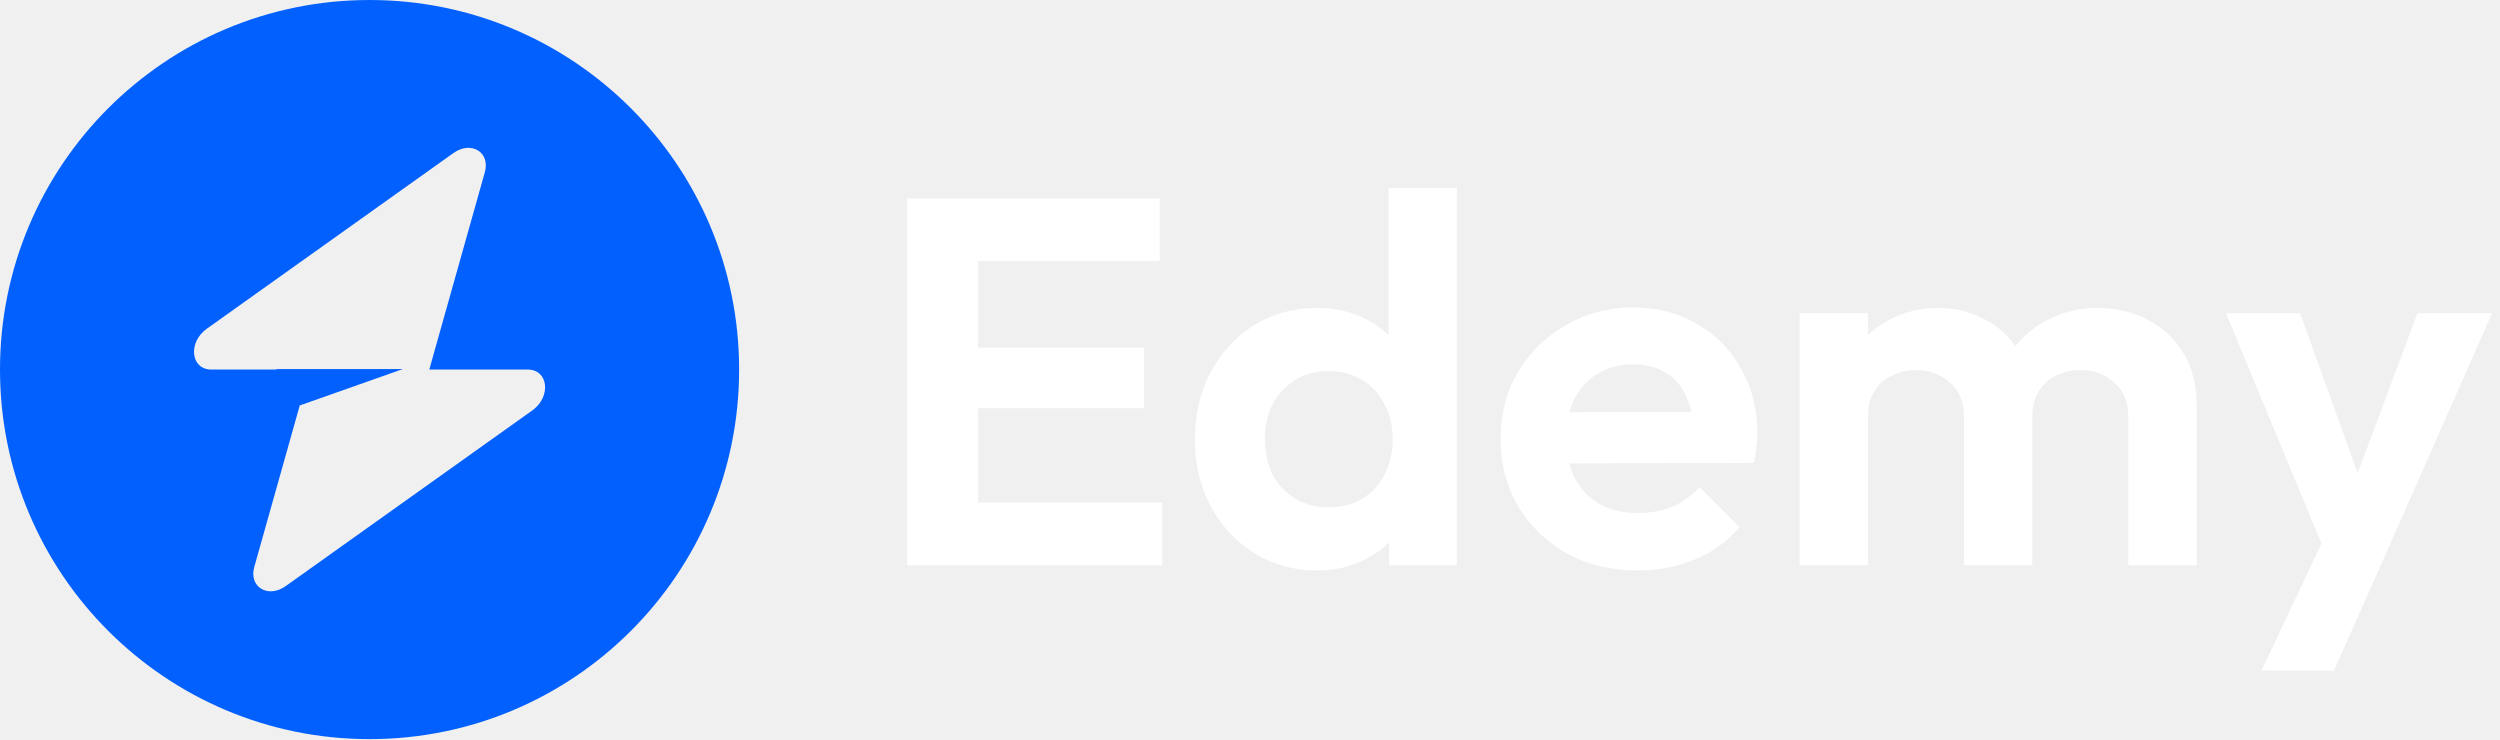
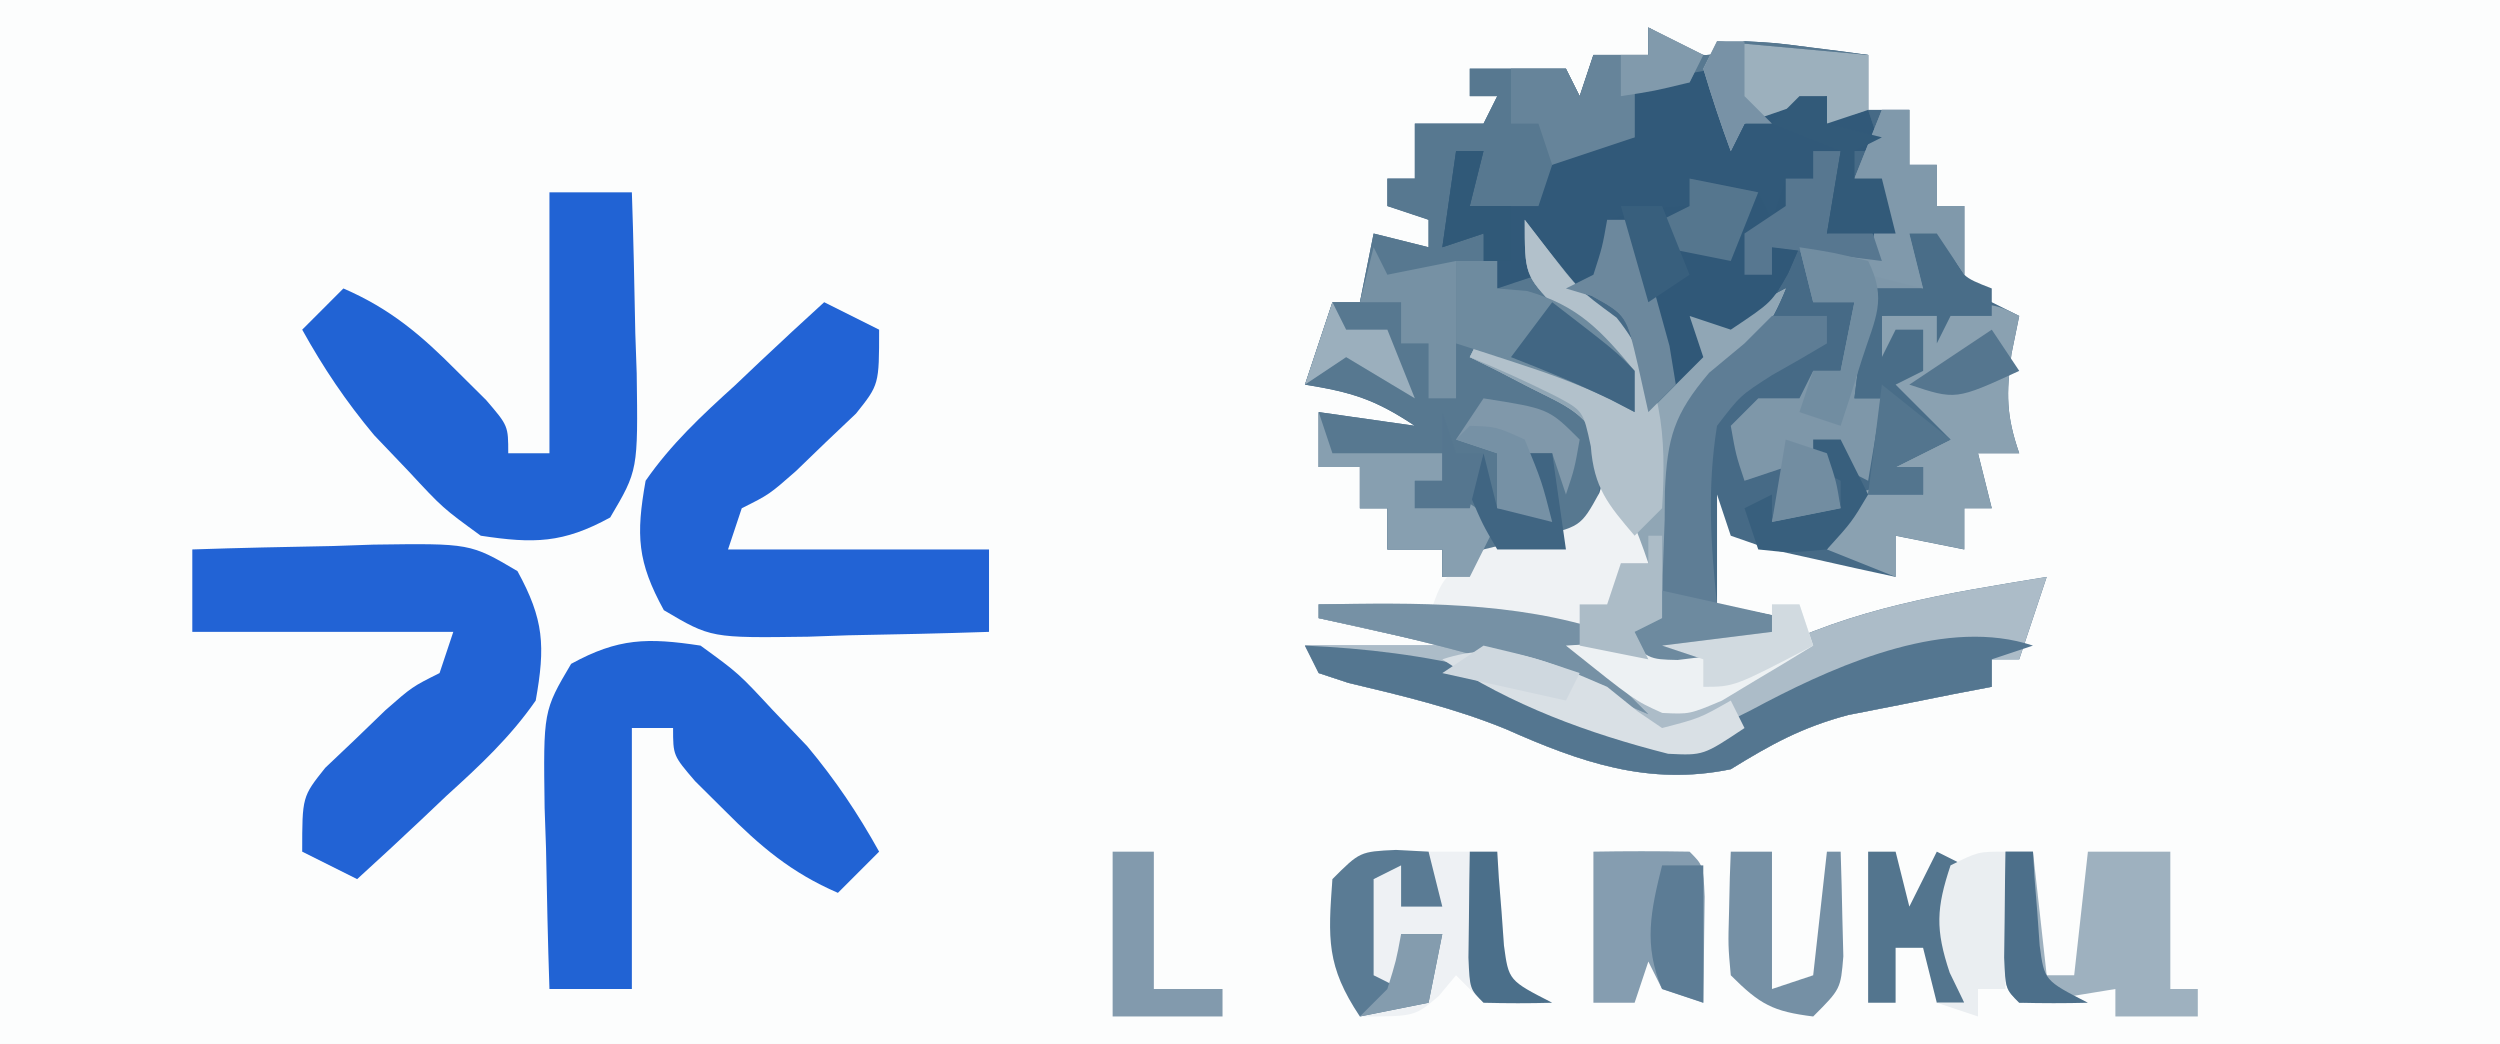
- <svg xmlns="http://www.w3.org/2000/svg" width="115" height="34" viewBox="0 0 115 34" fill="none">
-   <path fill-rule="evenodd" clip-rule="evenodd" d="M17 34C26.389 34 34 26.389 34 17C34 7.611 26.389 0 17 0C7.611 0 0 7.611 0 17C0 26.389 7.611 34 17 34ZM22.303 7.919C22.562 7.002 21.672 6.46 20.859 7.039L9.514 15.121C8.633 15.749 8.771 17 9.722 17H12.71V16.977H18.532L13.788 18.651L11.697 26.081C11.438 26.998 12.328 27.54 13.141 26.961L24.486 18.879C25.367 18.251 25.229 17 24.278 17H19.747L22.303 7.919Z" fill="#0260FF" />
-   <path d="M41.728 26V9.128H44.992V26H41.728ZM44.128 26V23.12H53.464V26H44.128ZM44.128 18.776V15.992H52.624V18.776H44.128ZM44.128 12.008V9.128H53.344V12.008H44.128ZM60.585 26.24C59.513 26.24 58.553 25.976 57.705 25.448C56.857 24.92 56.185 24.2 55.689 23.288C55.209 22.376 54.969 21.352 54.969 20.216C54.969 19.064 55.209 18.032 55.689 17.12C56.185 16.208 56.849 15.488 57.681 14.96C58.529 14.432 59.497 14.168 60.585 14.168C61.417 14.168 62.161 14.336 62.817 14.672C63.489 15.008 64.025 15.48 64.425 16.088C64.841 16.68 65.065 17.352 65.097 18.104V22.232C65.065 22.984 64.849 23.664 64.449 24.272C64.049 24.88 63.513 25.36 62.841 25.712C62.169 26.064 61.417 26.24 60.585 26.24ZM61.113 23.336C61.705 23.336 62.217 23.208 62.649 22.952C63.097 22.68 63.441 22.312 63.681 21.848C63.937 21.368 64.065 20.816 64.065 20.192C64.065 19.584 63.937 19.048 63.681 18.584C63.441 18.104 63.097 17.736 62.649 17.48C62.217 17.208 61.713 17.072 61.137 17.072C60.545 17.072 60.025 17.208 59.577 17.48C59.145 17.752 58.801 18.12 58.545 18.584C58.305 19.048 58.185 19.584 58.185 20.192C58.185 20.816 58.305 21.368 58.545 21.848C58.801 22.312 59.153 22.68 59.601 22.952C60.049 23.208 60.553 23.336 61.113 23.336ZM67.017 26H63.897V22.88L64.401 20.048L63.873 17.264V8.648H67.017V26ZM75.342 26.24C74.126 26.24 73.046 25.984 72.102 25.472C71.158 24.944 70.406 24.224 69.846 23.312C69.302 22.4 69.03 21.36 69.03 20.192C69.03 19.04 69.294 18.016 69.822 17.12C70.366 16.208 71.102 15.488 72.03 14.96C72.958 14.416 73.99 14.144 75.126 14.144C76.246 14.144 77.23 14.4 78.078 14.912C78.942 15.408 79.614 16.096 80.094 16.976C80.59 17.84 80.838 18.824 80.838 19.928C80.838 20.136 80.822 20.352 80.79 20.576C80.774 20.784 80.734 21.024 80.67 21.296L70.926 21.32V18.968L79.206 18.944L77.934 19.928C77.902 19.24 77.774 18.664 77.55 18.2C77.342 17.736 77.03 17.384 76.614 17.144C76.214 16.888 75.718 16.76 75.126 16.76C74.502 16.76 73.958 16.904 73.494 17.192C73.03 17.464 72.67 17.856 72.414 18.368C72.174 18.864 72.054 19.456 72.054 20.144C72.054 20.848 72.182 21.464 72.438 21.992C72.71 22.504 73.094 22.904 73.59 23.192C74.086 23.464 74.662 23.6 75.318 23.6C75.91 23.6 76.446 23.504 76.926 23.312C77.406 23.104 77.822 22.8 78.174 22.4L80.022 24.248C79.462 24.904 78.774 25.4 77.958 25.736C77.158 26.072 76.286 26.24 75.342 26.24ZM82.783 26V14.408H85.927V26H82.783ZM90.343 26V19.16C90.343 18.488 90.127 17.968 89.695 17.6C89.279 17.216 88.759 17.024 88.135 17.024C87.719 17.024 87.343 17.112 87.007 17.288C86.671 17.448 86.407 17.688 86.215 18.008C86.023 18.328 85.927 18.712 85.927 19.16L84.703 18.56C84.703 17.664 84.895 16.888 85.279 16.232C85.679 15.576 86.215 15.072 86.887 14.72C87.559 14.352 88.319 14.168 89.167 14.168C89.967 14.168 90.695 14.352 91.351 14.72C92.007 15.072 92.527 15.576 92.911 16.232C93.295 16.872 93.487 17.648 93.487 18.56V26H90.343ZM97.903 26V19.16C97.903 18.488 97.687 17.968 97.255 17.6C96.839 17.216 96.319 17.024 95.695 17.024C95.295 17.024 94.919 17.112 94.567 17.288C94.231 17.448 93.967 17.688 93.775 18.008C93.583 18.328 93.487 18.712 93.487 19.16L91.687 18.728C91.751 17.8 91.999 17 92.431 16.328C92.863 15.64 93.431 15.112 94.135 14.744C94.839 14.36 95.623 14.168 96.487 14.168C97.351 14.168 98.127 14.352 98.815 14.72C99.503 15.072 100.047 15.584 100.447 16.256C100.847 16.928 101.047 17.728 101.047 18.656V26H97.903ZM107.243 26.096L102.395 14.408H105.803L109.019 23.336H107.867L111.203 14.408H114.635L109.475 26.096H107.243ZM104.027 30.848L107.555 23.384L109.475 26.096L107.363 30.848H104.027Z" fill="white" />
+ <svg xmlns="http://www.w3.org/2000/svg" version="1.1" width="182" height="76">
+   <path d="M0 0 C60.06 0 120.12 0 182 0 C182 25.08 182 50.16 182 76 C121.94 76 61.88 76 0 76 C0 50.92 0 25.84 0 0 Z " fill="#FCFDFD" transform="translate(0,0)" />
+   <path d="M0 0 C0.897 0.526 0.897 0.526 1.812 1.062 C4.108 2.333 4.108 2.333 7 1 C9.262 1.121 9.262 1.121 11.688 1.438 C12.496 1.539 13.304 1.641 14.137 1.746 C14.752 1.83 15.366 1.914 16 2 C16 3.32 16 4.64 16 6 C16.99 6 17.98 6 19 6 C19 7.32 19 8.64 19 10 C19.66 10 20.32 10 21 10 C21 10.99 21 11.98 21 13 C21.66 13 22.32 13 23 13 C23 14.98 23 16.96 23 19 C24.32 19.66 25.64 20.32 27 21 C26.814 21.907 26.629 22.815 26.438 23.75 C26.043 26.683 26.053 28.264 27 31 C26.01 31 25.02 31 24 31 C24.495 32.98 24.495 32.98 25 35 C24.34 35 23.68 35 23 35 C23 35.99 23 36.98 23 38 C21.35 37.67 19.7 37.34 18 37 C18 37.99 18 38.98 18 40 C16.017 39.578 14.039 39.137 12.062 38.688 C10.96 38.444 9.858 38.2 8.723 37.949 C7.824 37.636 6.926 37.323 6 37 C5.67 36.01 5.34 35.02 5 34 C5 36.64 5 39.28 5 42 C6.65 42.33 8.3 42.66 10 43 C9.505 43.99 9.505 43.99 9 45 C6.059 45.414 6.059 45.414 2.438 45.625 C1.24 45.7 0.042 45.775 -1.191 45.852 C-2.118 45.901 -3.045 45.95 -4 46 C-2.248 47.648 -2.248 47.648 0 49 C3.187 48.736 5.57 47.188 8.312 45.625 C14.869 42.234 21.787 41.183 29 40 C28.34 41.98 27.68 43.96 27 46 C26.34 46 25.68 46 25 46 C25 46.66 25 47.32 25 48 C24.047 48.182 23.095 48.364 22.113 48.551 C20.859 48.802 19.605 49.054 18.312 49.312 C17.071 49.556 15.83 49.8 14.551 50.051 C11.164 50.956 8.948 52.181 6 54 C0.019 55.232 -4.935 53.494 -10.363 51.082 C-14.095 49.551 -17.931 48.645 -21.848 47.711 C-22.558 47.476 -23.268 47.242 -24 47 C-24.33 46.34 -24.66 45.68 -25 45 C-21.7 45 -18.4 45 -15 45 C-17.97 44.34 -20.94 43.68 -24 43 C-24 42.67 -24 42.34 -24 42 C-18.642 41.901 -13.516 42.203 -8.199 42.879 C-5.822 43.145 -5.822 43.145 -3 42 C-2.67 41.01 -2.34 40.02 -2 39 C-1.34 39 -0.68 39 0 39 C-0.99 37.02 -1.98 35.04 -3 33 C-3.464 34.176 -3.464 34.176 -3.938 35.375 C-6.937 39.193 -10.354 39.347 -15 40 C-15 39.34 -15 38.68 -15 38 C-16.32 38 -17.64 38 -19 38 C-19 37.01 -19 36.02 -19 35 C-19.66 35 -20.32 35 -21 35 C-21 34.01 -21 33.02 -21 32 C-21.99 32 -22.98 32 -24 32 C-24 30.68 -24 29.36 -24 28 C-21.69 28.33 -19.38 28.66 -17 29 C-19.918 27.055 -21.625 26.547 -25 26 C-24.34 24.02 -23.68 22.04 -23 20 C-22.34 20 -21.68 20 -21 20 C-20.67 18.35 -20.34 16.7 -20 15 C-18.68 15.33 -17.36 15.66 -16 16 C-16 15.34 -16 14.68 -16 14 C-16.99 13.67 -17.98 13.34 -19 13 C-19 12.34 -19 11.68 -19 11 C-18.34 11 -17.68 11 -17 11 C-17 9.68 -17 8.36 -17 7 C-15.35 7 -13.7 7 -12 7 C-11.67 6.34 -11.34 5.68 -11 5 C-11.66 5 -12.32 5 -13 5 C-13 4.34 -13 3.68 -13 3 C-10.69 3 -8.38 3 -6 3 C-5.67 3.66 -5.34 4.32 -5 5 C-4.67 4.01 -4.34 3.02 -4 2 C-2.68 2 -1.36 2 0 2 C0 1.34 0 0.68 0 0 Z " fill="#466A86" transform="translate(120,2)" />
+   <path d="M0 0 C0.897 0.526 0.897 0.526 1.812 1.062 C4.108 2.333 4.108 2.333 7 1 C9.262 1.121 9.262 1.121 11.688 1.438 C12.496 1.539 13.304 1.641 14.137 1.746 C14.752 1.83 15.366 1.914 16 2 C16 3.32 16 4.64 16 6 C16.495 7.485 16.495 7.485 17 9 C16.34 9 15.68 9 15 9 C15 9.66 15 10.32 15 11 C15.66 11 16.32 11 17 11 C18.125 14.75 18.125 14.75 17 17 C15.02 16.67 13.04 16.34 11 16 C10.732 16.619 10.464 17.238 10.188 17.875 C9 20 9 20 6 22 C5.01 21.67 4.02 21.34 3 21 C3.33 21.99 3.66 22.98 4 24 C2.68 25.32 1.36 26.64 0 28 C-0.247 26.886 -0.495 25.773 -0.75 24.625 C-1.612 20.969 -1.612 20.969 -4.062 19.562 C-5.824 18.954 -5.824 18.954 -7 19 C-6.567 19.398 -6.134 19.797 -5.688 20.207 C-5.131 20.737 -4.574 21.267 -4 21.812 C-3.443 22.335 -2.886 22.857 -2.312 23.395 C-1 25 -1 25 -1 28 C-1.516 27.732 -2.031 27.464 -2.562 27.188 C-5.664 25.677 -8.823 24.344 -12 23 C-11.01 23.66 -10.02 24.32 -9 25 C-7 26.333 -5 27.667 -3 29 C-3.75 35.75 -3.75 35.75 -6 38 C-8.164 38.633 -8.164 38.633 -10.625 39.125 C-11.851 39.376 -11.851 39.376 -13.102 39.633 C-13.728 39.754 -14.355 39.875 -15 40 C-15 39.34 -15 38.68 -15 38 C-16.32 38 -17.64 38 -19 38 C-19 37.01 -19 36.02 -19 35 C-19.66 35 -20.32 35 -21 35 C-21 34.01 -21 33.02 -21 32 C-21.99 32 -22.98 32 -24 32 C-24 30.68 -24 29.36 -24 28 C-21.69 28.33 -19.38 28.66 -17 29 C-19.918 27.055 -21.625 26.547 -25 26 C-24.34 24.02 -23.68 22.04 -23 20 C-22.34 20 -21.68 20 -21 20 C-20.67 18.35 -20.34 16.7 -20 15 C-18.68 15.33 -17.36 15.66 -16 16 C-16 15.34 -16 14.68 -16 14 C-16.99 13.67 -17.98 13.34 -19 13 C-19 12.34 -19 11.68 -19 11 C-18.34 11 -17.68 11 -17 11 C-17 9.68 -17 8.36 -17 7 C-15.35 7 -13.7 7 -12 7 C-11.67 6.34 -11.34 5.68 -11 5 C-11.66 5 -12.32 5 -13 5 C-13 4.34 -13 3.68 -13 3 C-10.69 3 -8.38 3 -6 3 C-5.67 3.66 -5.34 4.32 -5 5 C-4.67 4.01 -4.34 3.02 -4 2 C-2.68 2 -1.36 2 0 2 C0 1.34 0 0.68 0 0 Z " fill="#577890" transform="translate(120,2)" />
+   <path d="M0 0 C0.557 0.722 1.114 1.444 1.688 2.188 C3.964 5.06 3.964 5.06 6.688 7.625 C9 10 9 10 10 13 C11.573 10.158 11.573 10.158 12 7 C13.176 6.783 13.176 6.783 14.375 6.562 C16.964 6.122 16.964 6.122 19 5 C17.853 7.815 16.84 9.138 14.492 11.16 C11.478 14.595 11.104 17.365 10.812 21.75 C10.613 24.191 10.346 26.572 10 29 C9.34 29.33 8.68 29.66 8 30 C8.33 30.66 8.66 31.32 9 32 C7.68 32 6.36 32 5 32 C6.752 33.648 6.752 33.648 9 35 C12.179 34.555 14.551 33.199 17.312 31.625 C23.869 28.234 30.787 27.183 38 26 C37.34 27.98 36.68 29.96 36 32 C35.34 32 34.68 32 34 32 C34 32.66 34 33.32 34 34 C33.047 34.182 32.095 34.364 31.113 34.551 C29.859 34.802 28.605 35.054 27.312 35.312 C26.071 35.556 24.83 35.8 23.551 36.051 C20.164 36.956 17.948 38.181 15 40 C9.019 41.232 4.065 39.494 -1.363 37.082 C-5.095 35.551 -8.931 34.645 -12.848 33.711 C-13.558 33.476 -14.268 33.242 -15 33 C-15.33 32.34 -15.66 31.68 -16 31 C-12.7 31 -9.4 31 -6 31 C-10.455 30.01 -10.455 30.01 -15 29 C-15 28.67 -15 28.34 -15 28 C-9.642 27.901 -4.516 28.203 0.801 28.879 C3.178 29.145 3.178 29.145 6 28 C6.33 27.01 6.66 26.02 7 25 C7.66 25 8.32 25 9 25 C8.288 23.639 8.288 23.639 7.562 22.25 C6 19 6 19 5.688 16.969 C4.693 14.12 3.078 13.589 0.438 12.25 C-0.389 11.822 -1.215 11.394 -2.066 10.953 C-2.704 10.639 -3.343 10.324 -4 10 C-3.67 9.34 -3.34 8.68 -3 8 C-1.728 8.622 -0.457 9.248 0.812 9.875 C1.52 10.223 2.228 10.571 2.957 10.93 C5 12 5 12 8 14 C6.355 10.97 4.828 8.836 2.312 6.438 C0 4 0 4 0 0 Z " fill="#ACBCC8" transform="translate(111,16)" />
+   <path d="M0 0 C5.445 0.495 5.445 0.495 11 1 C11 2.32 11 3.64 11 5 C11.33 5.99 11.66 6.98 12 8 C11.34 8 10.68 8 10 8 C10 8.66 10 9.32 10 10 C10.66 10 11.32 10 12 10 C13.125 13.75 13.125 13.75 12 16 C9.03 15.505 9.03 15.505 6 15 C5.732 15.619 5.464 16.238 5.188 16.875 C4 19 4 19 1 21 C0.01 20.67 -0.98 20.34 -2 20 C-1.67 20.99 -1.34 21.98 -1 23 C-2.32 24.32 -3.64 25.64 -5 27 C-5.247 25.886 -5.495 24.773 -5.75 23.625 C-6.605 19.98 -6.605 19.98 -9 18.625 C-9.99 18.316 -9.99 18.316 -11 18 C-11.66 17.67 -12.32 17.34 -13 17 C-13.99 17.33 -14.98 17.66 -16 18 C-16.33 16.68 -16.66 15.36 -17 14 C-17.99 14.33 -18.98 14.66 -20 15 C-19.67 12.69 -19.34 10.38 -19 8 C-18.34 8 -17.68 8 -17 8 C-17.33 9.32 -17.66 10.64 -18 12 C-16.35 12 -14.7 12 -13 12 C-12.67 11.01 -12.34 10.02 -12 9 C-9 7 -9 7 -6 7 C-6 5.68 -6 4.36 -6 3 C-4.02 2.67 -2.04 2.34 0 2 C0 1.34 0 0.68 0 0 Z " fill="#315979" transform="translate(125,3)" />
+   <path d="M0 0 C3.416 -0.116 6.832 -0.187 10.25 -0.25 C11.702 -0.3 11.702 -0.3 13.184 -0.352 C20.24 -0.449 20.24 -0.449 23.672 1.578 C25.605 5.103 25.708 7.028 25 11 C23.15 13.669 20.901 15.764 18.5 17.938 C17.88 18.526 17.26 19.114 16.621 19.721 C15.096 21.164 13.55 22.584 12 24 C10.68 23.34 9.36 22.68 8 22 C8 18 8 18 9.68 15.895 C10.404 15.207 11.129 14.52 11.875 13.812 C12.594 13.118 13.314 12.423 14.055 11.707 C16 10 16 10 18 9 C18.33 8.01 18.66 7.02 19 6 C12.73 6 6.46 6 0 6 C0 4.02 0 2.04 0 0 Z " fill="#2263D5" transform="translate(14,40)" />
+   <path d="M0 0 C1.32 0.66 2.64 1.32 4 2 C4 6 4 6 2.32 8.105 C1.596 8.793 0.871 9.48 0.125 10.188 C-0.954 11.23 -0.954 11.23 -2.055 12.293 C-4 14 -4 14 -6 15 C-6.33 15.99 -6.66 16.98 -7 18 C-0.73 18 5.54 18 12 18 C12 19.98 12 21.96 12 24 C8.584 24.116 5.168 24.187 1.75 24.25 C0.782 24.284 -0.186 24.317 -1.184 24.352 C-8.24 24.449 -8.24 24.449 -11.672 22.422 C-13.605 18.897 -13.708 16.972 -13 13 C-11.15 10.331 -8.901 8.236 -6.5 6.062 C-5.88 5.474 -5.26 4.886 -4.621 4.279 C-3.096 2.836 -1.55 1.416 0 0 Z " fill="#2263D5" transform="translate(60,22)" />
+   <path d="M0 0 C2.766 2.012 2.766 2.012 5.25 4.688 C6.08 5.558 6.91 6.428 7.766 7.324 C9.819 9.784 11.448 12.204 13 15 C12.01 15.99 11.02 16.98 10 18 C6.601 16.53 4.35 14.62 1.75 12 C1.044 11.299 0.337 10.598 -0.391 9.875 C-2 8 -2 8 -2 6 C-2.99 6 -3.98 6 -5 6 C-5 12.27 -5 18.54 -5 25 C-6.98 25 -8.96 25 -11 25 C-11.116 21.584 -11.187 18.168 -11.25 14.75 C-11.284 13.782 -11.317 12.814 -11.352 11.816 C-11.449 4.76 -11.449 4.76 -9.422 1.328 C-5.988 -0.555 -3.861 -0.586 0 0 Z " fill="#2163D4" transform="translate(51,47)" />
+   <path d="M0 0 C1.98 0 3.96 0 6 0 C6.116 3.416 6.187 6.832 6.25 10.25 C6.3 11.702 6.3 11.702 6.352 13.184 C6.449 20.24 6.449 20.24 4.422 23.672 C0.988 25.555 -1.139 25.586 -5 25 C-7.766 22.988 -7.766 22.988 -10.25 20.312 C-11.08 19.442 -11.91 18.572 -12.766 17.676 C-14.819 15.216 -16.448 12.796 -18 10 C-17.01 9.01 -16.02 8.02 -15 7 C-11.601 8.47 -9.35 10.38 -6.75 13 C-6.044 13.701 -5.337 14.402 -4.609 15.125 C-3 17 -3 17 -3 19 C-2.01 19 -1.02 19 0 19 C0 12.73 0 6.46 0 0 Z " fill="#2163D4" transform="translate(40,14)" />
+   <path d="M0 0 C0.835 1.083 0.835 1.083 1.688 2.188 C3.964 5.06 3.964 5.06 6.688 7.625 C9 10 9 10 10 13 C11.573 10.158 11.573 10.158 12 7 C13.176 6.783 13.176 6.783 14.375 6.562 C16.964 6.122 16.964 6.122 19 5 C17.853 7.815 16.84 9.138 14.492 11.16 C11.478 14.595 11.104 17.365 10.812 21.75 C10.613 24.191 10.346 26.572 10 29 C9.34 29.33 8.68 29.66 8 30 C8.33 30.66 8.66 31.32 9 32 C7.68 32 6.36 32 5 32 C6.32 33.32 7.64 34.64 9 36 C8.381 35.732 7.763 35.464 7.125 35.188 C-0.083 32.449 -7.463 30.58 -15 29 C-15 28.67 -15 28.34 -15 28 C-9.642 27.901 -4.516 28.203 0.801 28.879 C3.178 29.145 3.178 29.145 6 28 C6.33 27.01 6.66 26.02 7 25 C7.66 25 8.32 25 9 25 C8.288 23.639 8.288 23.639 7.562 22.25 C6 19 6 19 5.688 16.969 C4.693 14.12 3.078 13.589 0.438 12.25 C-0.389 11.822 -1.215 11.394 -2.066 10.953 C-2.704 10.639 -3.343 10.324 -4 10 C-3.67 9.34 -3.34 8.68 -3 8 C-1.728 8.622 -0.457 9.248 0.812 9.875 C1.52 10.223 2.228 10.571 2.957 10.93 C5 12 5 12 8 14 C6.355 10.97 4.828 8.836 2.312 6.438 C0 4 0 4 0 0 Z " fill="#90A6B5" transform="translate(111,16)" />
+   <path d="M0 0 C0.66 0 1.32 0 2 0 C1.67 1.98 1.34 3.96 1 6 C1.99 5.67 2.98 5.34 4 5 C4.33 5.99 4.66 6.98 5 8 C2.03 7.505 2.03 7.505 -1 7 C-1.268 7.619 -1.536 8.238 -1.812 8.875 C-3 11 -3 11 -6 13 C-6.99 12.67 -7.98 12.34 -9 12 C-8.67 12.99 -8.34 13.98 -8 15 C-9.32 16.32 -10.64 17.64 -12 19 C-12.371 17.329 -12.371 17.329 -12.75 15.625 C-13.61 11.954 -13.61 11.954 -16.125 10.562 C-16.744 10.377 -17.363 10.191 -18 10 C-17.34 9.67 -16.68 9.34 -16 9 C-15.348 6.975 -15.348 6.975 -15 5 C-12.924 4.447 -11.156 4 -9 4 C-9 3.34 -9 2.68 -9 2 C-6.562 2.375 -6.562 2.375 -4 3 C-3.67 3.66 -3.34 4.32 -3 5 C-2.67 4.01 -2.34 3.02 -2 2 C-1.34 2 -0.68 2 0 2 C0 1.34 0 0.68 0 0 Z " fill="#305878" transform="translate(132,11)" />
+   <path d="M0 0 C0.66 0 1.32 0 2 0 C2 1.32 2 2.64 2 4 C2.66 4 3.32 4 4 4 C4 4.99 4 5.98 4 7 C4.66 7 5.32 7 6 7 C6 8.65 6 10.3 6 12 C5.34 11.01 4.68 10.02 4 9 C3.34 9 2.68 9 2 9 C2.33 10.32 2.66 11.64 3 13 C1.68 13 0.36 13 -1 13 C-1.33 15.64 -1.66 18.28 -2 21 C-1.34 21 -0.68 21 0 21 C-0.33 22.98 -0.66 24.96 -1 27 C-3 26 -3 26 -4 25 C-3.67 26.32 -3.34 27.64 -3 29 C-4.65 29.33 -6.3 29.66 -8 30 C-7.67 28.68 -7.34 27.36 -7 26 C-7.99 26.33 -8.98 26.66 -10 27 C-10.625 25.125 -10.625 25.125 -11 23 C-10.34 22.34 -9.68 21.68 -9 21 C-8.01 21 -7.02 21 -6 21 C-5.67 20.34 -5.34 19.68 -5 19 C-4.34 19 -3.68 19 -3 19 C-2.67 17.35 -2.34 15.7 -2 14 C-2.99 14 -3.98 14 -5 14 C-5.33 12.68 -5.66 11.36 -6 10 C-3.03 10.495 -3.03 10.495 0 11 C0 9.02 0 7.04 0 5 C-0.66 5 -1.32 5 -2 5 C-1.34 3.35 -0.68 1.7 0 0 Z " fill="#7E97A9" transform="translate(137,8)" />
+   <path d="M0 0 C-0.186 0.907 -0.371 1.815 -0.562 2.75 C-0.957 5.683 -0.947 7.264 0 10 C-0.99 10 -1.98 10 -3 10 C-2.67 11.32 -2.34 12.64 -2 14 C-2.66 14 -3.32 14 -4 14 C-4 14.99 -4 15.98 -4 17 C-5.65 16.67 -7.3 16.34 -9 16 C-9 16.99 -9 17.98 -9 19 C-11.475 18.01 -11.475 18.01 -14 17 C-13.188 15.062 -13.188 15.062 -12 13 C-11.01 12.67 -10.02 12.34 -9 12 C-8.34 12.33 -7.68 12.66 -7 13 C-7 12.34 -7 11.68 -7 11 C-7.66 11 -8.32 11 -9 11 C-8 9 -8 9 -7 8 C-7.99 6.68 -8.98 5.36 -10 4 C-9.01 4 -8.02 4 -7 4 C-7 3.01 -7 2.02 -7 1 C-7.33 1.66 -7.66 2.32 -8 3 C-8.66 3 -9.32 3 -10 3 C-10 2.01 -10 1.02 -10 0 C-2.25 -1.125 -2.25 -1.125 0 0 Z " fill="#8AA1B1" transform="translate(147,23)" />
+   <path d="M0 0 C0.825 0.041 1.65 0.083 2.5 0.125 C3.16 0.125 3.82 0.125 4.5 0.125 C5.49 0.125 6.48 0.125 7.5 0.125 C7.537 0.751 7.575 1.378 7.613 2.023 C7.712 3.249 7.712 3.249 7.812 4.5 C7.9 5.718 7.9 5.718 7.988 6.961 C8.33 9.504 8.33 9.504 11.5 11.125 C9.125 11.25 9.125 11.25 6.5 11.125 C5.84 10.465 5.18 9.805 4.5 9.125 C3.881 9.867 3.881 9.867 3.25 10.625 C1.5 12.125 1.5 12.125 -2.5 12.125 C-4.949 8.452 -4.815 6.461 -4.5 2.125 C-2.5 0.125 -2.5 0.125 0 0 Z " fill="#EEF1F4" transform="translate(101.5,61.875)" />
+   <path d="M0 0 C-0.99 0.33 -1.98 0.66 -3 1 C-3 1.66 -3 2.32 -3 3 C-3.953 3.182 -4.905 3.364 -5.887 3.551 C-7.141 3.802 -8.395 4.054 -9.688 4.312 C-10.929 4.556 -12.17 4.8 -13.449 5.051 C-16.836 5.956 -19.052 7.181 -22 9 C-27.981 10.232 -32.935 8.494 -38.363 6.082 C-42.095 4.551 -45.931 3.645 -49.848 2.711 C-50.558 2.476 -51.268 2.242 -52 2 C-52.33 1.34 -52.66 0.68 -53 0 C-44.258 0.387 -35.375 2.083 -28 7 C-24.701 6.811 -22.289 5.663 -19.438 4.125 C-13.827 1.202 -6.182 -2.061 0 0 Z " fill="#547690" transform="translate(148,47)" />
+   <path d="M0 0 C0.66 0 1.32 0 2 0 C2.33 2.97 2.66 5.94 3 9 C3.66 9 4.32 9 5 9 C5.33 6.03 5.66 3.06 6 0 C7.98 0 9.96 0 12 0 C12 3.3 12 6.6 12 10 C12.66 10 13.32 10 14 10 C14 10.66 14 11.32 14 12 C12.02 12 10.04 12 8 12 C8 11.34 8 10.68 8 10 C6.298 10.278 6.298 10.278 4.562 10.562 C2.799 10.779 2.799 10.779 1 11 C0 10 0 10 -0.098 7.715 C-0.086 6.798 -0.074 5.882 -0.062 4.938 C-0.053 4.018 -0.044 3.099 -0.035 2.152 C-0.024 1.442 -0.012 0.732 0 0 Z " fill="#9EB1BF" transform="translate(146,62)" />
+   <path d="M0 0 C1.32 0 2.64 0 4 0 C4 0.66 4 1.32 4 2 C2.68 2.793 1.343 3.559 0 4.312 C-2.307 5.79 -2.307 5.79 -4 8 C-4.713 12.408 -4.473 16.573 -4 21 C-2.35 21.33 -0.7 21.66 1 22 C0.67 22.66 0.34 23.32 0 24 C-1.996 24.484 -1.996 24.484 -4.438 24.75 C-5.642 24.897 -5.642 24.897 -6.871 25.047 C-9 25 -9 25 -11 23 C-10.01 22.67 -9.02 22.34 -8 22 C-7.986 20.975 -7.972 19.95 -7.957 18.895 C-7.91 17.534 -7.862 16.173 -7.812 14.812 C-7.807 14.139 -7.801 13.465 -7.795 12.771 C-7.623 8.857 -7.134 7.159 -4.574 4.137 C-3.725 3.432 -2.875 2.726 -2 2 C-1.34 1.34 -0.68 0.68 0 0 Z " fill="#5E7D95" transform="translate(129,23)" />
+   <path d="M0 0 C1.206 2.332 2.165 4.496 3 7 C-1.579 11.941 -1.579 11.941 -5.625 12.109 C-8.114 11.841 -10.545 11.49 -13 11 C-12 8 -12 8 -9 6 C-7.237 5.567 -7.237 5.567 -5.438 5.125 C-1.931 4.366 -1.931 4.366 -0.562 1.875 C-0.377 1.256 -0.191 0.637 0 0 Z " fill="#EFF2F4" transform="translate(117,34)" />
+   <path d="M0 0 C2.333 -0.042 4.667 -0.041 7 0 C8 1 8 1 8.098 3.285 C8.086 4.202 8.074 5.118 8.062 6.062 C8.053 6.982 8.044 7.901 8.035 8.848 C8.024 9.558 8.012 10.268 8 11 C7.01 10.67 6.02 10.34 5 10 C4.67 9.34 4.34 8.68 4 8 C3.67 8.99 3.34 9.98 3 11 C2.01 11 1.02 11 0 11 C0 7.37 0 3.74 0 0 Z " fill="#859DB0" transform="translate(116,62)" />
+   <path d="M0 0 C0.289 0.639 0.578 1.279 0.875 1.938 C1.828 4.152 1.828 4.152 4 5 C4 5.66 4 6.32 4 7 C3.01 7 2.02 7 1 7 C0.67 7.66 0.34 8.32 0 9 C0 8.34 0 7.68 0 7 C-1.32 7 -2.64 7 -4 7 C-4 7.99 -4 8.98 -4 10 C-3.67 9.34 -3.34 8.68 -3 8 C-2.34 8 -1.68 8 -1 8 C-1 8.99 -1 9.98 -1 11 C-1.99 11.495 -1.99 11.495 -3 12 C-1.68 13.32 -0.36 14.64 1 16 C-0.98 16.99 -0.98 16.99 -3 18 C-2.34 18 -1.68 18 -1 18 C-1 18.66 -1 19.32 -1 20 C-2.32 20 -3.64 20 -5 20 C-4.67 17.69 -4.34 15.38 -4 13 C-4.66 13 -5.32 13 -6 13 C-5.67 10.36 -5.34 7.72 -5 5 C-3.68 5 -2.36 5 -1 5 C-1.33 3.68 -1.66 2.36 -2 1 C-1.34 0.67 -0.68 0.34 0 0 Z " fill="#496D88" transform="translate(141,16)" />
+   <path d="M0 0 C0.835 1.083 0.835 1.083 1.688 2.188 C3.887 5.065 3.887 5.065 6.688 7.125 C10.032 11.283 10.331 15.736 10 21 C9.34 21.66 8.68 22.32 8 23 C6.072 20.737 5.039 19.518 4.812 16.5 C4.253 13.892 4.253 13.892 2.164 12.793 C0.134 11.785 -1.901 10.856 -4 10 C-3.67 9.34 -3.34 8.68 -3 8 C-1.728 8.622 -0.457 9.248 0.812 9.875 C1.52 10.223 2.228 10.571 2.957 10.93 C5 12 5 12 8 14 C6.355 10.97 4.828 8.836 2.312 6.438 C0 4 0 4 0 0 Z " fill="#B2C1CB" transform="translate(111,16)" />
+   <path d="M0 0 C0.99 0 1.98 0 3 0 C3 0.66 3 1.32 3 2 C3.722 2.062 4.444 2.124 5.188 2.188 C8.907 3.262 10.548 5.057 13 8 C13 8.99 13 9.98 13 11 C12.438 10.704 11.876 10.407 11.297 10.102 C8.98 8.991 6.693 8.165 4.25 7.375 C3.451 7.115 2.652 6.854 1.828 6.586 C1.225 6.393 0.622 6.199 0 6 C0 4.02 0 2.04 0 0 Z " fill="#6E8B9F" transform="translate(106,19)" />
+   <path d="M0 0 C1.32 0.66 2.64 1.32 4 2 C3.67 2.66 3.34 3.32 3 4 C1.68 4 0.36 4 -1 4 C-1 5.32 -1 6.64 -1 8 C-2.98 8.66 -4.96 9.32 -7 10 C-7.33 9.01 -7.66 8.02 -8 7 C-8.66 7 -9.32 7 -10 7 C-10 5.68 -10 4.36 -10 3 C-8.68 3 -7.36 3 -6 3 C-5.67 3.66 -5.34 4.32 -5 5 C-4.67 4.01 -4.34 3.02 -4 2 C-2.68 2 -1.36 2 0 2 C0 1.34 0 0.68 0 0 Z " fill="#66849A" transform="translate(120,2)" />
+   <path d="M0 0 C0.784 0.041 1.567 0.083 2.375 0.125 C2.705 1.445 3.035 2.765 3.375 4.125 C2.385 4.125 1.395 4.125 0.375 4.125 C0.375 3.135 0.375 2.145 0.375 1.125 C-0.615 1.62 -0.615 1.62 -1.625 2.125 C-1.625 4.435 -1.625 6.745 -1.625 9.125 C-0.965 9.455 -0.305 9.785 0.375 10.125 C0.375 8.805 0.375 7.485 0.375 6.125 C1.365 6.125 2.355 6.125 3.375 6.125 C3.045 7.775 2.715 9.425 2.375 11.125 C0.725 11.455 -0.925 11.785 -2.625 12.125 C-5.074 8.452 -4.94 6.461 -4.625 2.125 C-2.625 0.125 -2.625 0.125 0 0 Z " fill="#5A7B94" transform="translate(101.625,61.875)" />
+   <path d="M0 0 C0.33 0.99 0.66 1.98 1 3 C3.64 3 6.28 3 9 3 C9 3.66 9 4.32 9 5 C8.34 5 7.68 5 7 5 C7 5.66 7 6.32 7 7 C7.99 6.67 8.98 6.34 10 6 C10.99 6.66 11.98 7.32 13 8 C12.34 9.32 11.68 10.64 11 12 C10.34 12 9.68 12 9 12 C9 11.34 9 10.68 9 10 C7.68 10 6.36 10 5 10 C5 9.01 5 8.02 5 7 C4.34 7 3.68 7 3 7 C3 6.01 3 5.02 3 4 C2.01 4 1.02 4 0 4 C0 2.68 0 1.36 0 0 Z " fill="#879FB0" transform="translate(96,30)" />
+   <path d="M0 0 C3.63 0.33 7.26 0.66 11 1 C11 2.32 11 3.64 11 5 C10.01 5.33 9.02 5.66 8 6 C8 5.34 8 4.68 8 4 C5.98 4.602 3.979 5.273 2 6 C1.67 6.66 1.34 7.32 1 8 C0.269 6.023 -0.394 4.019 -1 2 C-0.67 1.34 -0.34 0.68 0 0 Z " fill="#9CB0BD" transform="translate(125,3)" />
+   <path d="M0 0 C0.99 0 1.98 0 3 0 C3 3.3 3 6.6 3 10 C3.99 9.67 4.98 9.34 6 9 C6.33 6.03 6.66 3.06 7 0 C7.33 0 7.66 0 8 0 C8.054 1.625 8.093 3.25 8.125 4.875 C8.148 5.78 8.171 6.685 8.195 7.617 C8 10 8 10 6 12 C3.065 11.633 2.136 11.136 0 9 C-0.195 6.836 -0.195 6.836 -0.125 4.375 C-0.107 3.558 -0.089 2.74 -0.07 1.898 C-0.047 1.272 -0.024 0.645 0 0 Z " fill="#7590A5" transform="translate(126,62)" />
+   <path d="M0 0 C7.002 -0.13 14.303 -0.232 21 2 C20.01 2.495 20.01 2.495 19 3 C20.65 4.65 22.3 6.3 24 8 C23.381 7.732 22.762 7.464 22.125 7.188 C14.917 4.449 7.537 2.58 0 1 C0 0.67 0 0.34 0 0 Z " fill="#7691A5" transform="translate(96,44)" />
+   <path d="M0 0 C0.99 0 1.98 0 3 0 C3 3.3 3 6.6 3 10 C4.65 10 6.3 10 8 10 C8 10.66 8 11.32 8 12 C5.36 12 2.72 12 0 12 C0 8.04 0 4.08 0 0 Z " fill="#829AAD" transform="translate(81,62)" />
+   <path d="M0 0 C0.66 0 1.32 0 2 0 C2.33 0.99 2.66 1.98 3 3 C1.592 3.869 0.174 4.72 -1.25 5.562 C-2.039 6.038 -2.828 6.514 -3.641 7.004 C-6 8 -6 8 -7.984 7.902 C-10 7 -10 7 -15 3 C-10.05 2.67 -5.1 2.34 0 2 C0 1.34 0 0.68 0 0 Z " fill="#EDF1F3" transform="translate(129,44)" />
+   <path d="M0 0 C0.66 0 1.32 0 2 0 C2.33 1.32 2.66 2.64 3 4 C3.66 2.68 4.32 1.36 5 0 C5.66 0.33 6.32 0.66 7 1 C6.814 1.722 6.629 2.444 6.438 3.188 C5.98 6.128 6.265 8.141 7 11 C6.34 11 5.68 11 5 11 C4.67 9.68 4.34 8.36 4 7 C3.34 7 2.68 7 2 7 C2 8.32 2 9.64 2 11 C1.34 11 0.68 11 0 11 C0 7.37 0 3.74 0 0 Z " fill="#53758E" transform="translate(136,62)" />
+   <path d="M0 0 C0 3.3 0 6.6 0 10 C-0.66 10 -1.32 10 -2 10 C-2 10.66 -2 11.32 -2 12 C-2.99 11.67 -3.98 11.34 -5 11 C-4.34 11 -3.68 11 -3 11 C-3.526 9.917 -3.526 9.917 -4.062 8.812 C-5.112 5.665 -5.039 4.118 -4 1 C-2 0 -2 0 0 0 Z " fill="#EAEEF1" transform="translate(146,62)" />
+   <path d="M0 0 C0.66 0 1.32 0 2 0 C2 1.32 2 2.64 2 4 C2.66 4 3.32 4 4 4 C4 4.99 4 5.98 4 7 C4.66 7 5.32 7 6 7 C6 8.65 6 10.3 6 12 C5.34 11.01 4.68 10.02 4 9 C3.34 9 2.68 9 2 9 C2.33 10.32 2.66 11.64 3 13 C1.68 12.67 0.36 12.34 -1 12 C-0.67 9.69 -0.34 7.38 0 5 C-0.66 5 -1.32 5 -2 5 C-1.34 3.35 -0.68 1.7 0 0 Z " fill="#8099AB" transform="translate(137,8)" />
+   <path d="M0 0 C4.75 0.75 4.75 0.75 7 3 C6.625 5.125 6.625 5.125 6 7 C5.67 6.01 5.34 5.02 5 4 C4.34 4 3.68 4 3 4 C3.66 5.65 4.32 7.3 5 9 C3.68 8.67 2.36 8.34 1 8 C1 6.68 1 5.36 1 4 C0.01 3.67 -0.98 3.34 -2 3 C-1.34 2.01 -0.68 1.02 0 0 Z " fill="#8098AA" transform="translate(108,29)" />
+   <path d="M0 0 C0.743 0.598 1.485 1.196 2.25 1.812 C2.828 2.204 3.405 2.596 4 3 C6.734 2.29 6.734 2.29 9 1 C9.33 1.66 9.66 2.32 10 3 C7 5 7 5 4.438 4.875 C-1.39 3.392 -6.986 1.343 -12 -2 C-7.547 -3.484 -4.216 -1.789 0 0 Z " fill="#D9E0E5" transform="translate(117,50)" />
+   <path d="M0 0 C0.66 0 1.32 0 2 0 C2.556 1.954 3.094 3.914 3.625 5.875 C3.927 6.966 4.228 8.056 4.539 9.18 C4.691 10.11 4.843 11.041 5 12 C4.34 12.66 3.68 13.32 3 14 C2.629 12.329 2.629 12.329 2.25 10.625 C1.39 6.954 1.39 6.954 -1.125 5.562 C-1.744 5.377 -2.362 5.191 -3 5 C-2.34 4.67 -1.68 4.34 -1 4 C-0.348 1.975 -0.348 1.975 0 0 Z " fill="#6C889D" transform="translate(117,16)" />
+   <path d="M0 0 C0.33 0.66 0.66 1.32 1 2 C2.65 1.67 4.3 1.34 6 1 C6 4.3 6 7.6 6 11 C5.34 11 4.68 11 4 11 C4 9.68 4 8.36 4 7 C3.34 7 2.68 7 2 7 C2 6.01 2 5.02 2 4 C1.01 4 0.02 4 -1 4 C-0.67 2.68 -0.34 1.36 0 0 Z " fill="#7691A4" transform="translate(100,18)" />
+   <path d="M0 0 C0.66 0 1.32 0 2 0 C1.67 1.98 1.34 3.96 1 6 C1.99 5.67 2.98 5.34 4 5 C4.33 5.99 4.66 6.98 5 8 C2.36 7.67 -0.28 7.34 -3 7 C-3 7.66 -3 8.32 -3 9 C-3.66 9 -4.32 9 -5 9 C-5 8.01 -5 7.02 -5 6 C-4.01 5.34 -3.02 4.68 -2 4 C-2 3.34 -2 2.68 -2 2 C-1.34 2 -0.68 2 0 2 C0 1.34 0 0.68 0 0 Z " fill="#577790" transform="translate(132,11)" />
+   <path d="M0 0 C0.66 0 1.32 0 2 0 C2 0.66 2 1.32 2 2 C3.32 2.33 4.64 2.66 6 3 C5.01 3.495 5.01 3.495 4 4 C4 4.66 4 5.32 4 6 C4.66 6 5.32 6 6 6 C6.33 7.32 6.66 8.64 7 10 C5.333 10 3.667 10 2 10 C2.33 8.02 2.66 6.04 3 4 C0.525 3.01 0.525 3.01 -2 2 C-1.34 1.34 -0.68 0.68 0 0 Z " fill="#325A79" transform="translate(131,7)" />
+   <path d="M0 0 C2.438 0.375 2.438 0.375 5 1 C6.409 3.818 5.509 5.173 4.562 8.125 C4.275 9.035 3.988 9.945 3.691 10.883 C3.463 11.581 3.235 12.28 3 13 C2.01 12.67 1.02 12.34 0 12 C0.33 11.01 0.66 10.02 1 9 C1.66 9 2.32 9 3 9 C3.33 7.35 3.66 5.7 4 4 C3.01 4 2.02 4 1 4 C0.67 2.68 0.34 1.36 0 0 Z " fill="#718DA1" transform="translate(131,18)" />
+   <path d="M0 0 C4.455 0.99 4.455 0.99 9 2 C8.67 2.66 8.34 3.32 8 4 C6.004 4.484 6.004 4.484 3.562 4.75 C2.759 4.848 1.956 4.946 1.129 5.047 C-1 5 -1 5 -3 3 C-2.01 2.67 -1.02 2.34 0 2 C0 1.34 0 0.68 0 0 Z " fill="#6D8A9F" transform="translate(121,43)" />
+   <path d="M0 0 C4.688 3.613 4.688 3.613 6 5 C6 5.99 6 6.98 6 8 C5.165 7.567 5.165 7.567 4.312 7.125 C1.915 5.959 -0.516 4.966 -3 4 C-2.01 2.68 -1.02 1.36 0 0 Z " fill="#416683" transform="translate(113,22)" />
+   <path d="M0 0 C0.99 0 1.98 0 3 0 C3 3.3 3 6.6 3 10 C2.01 9.67 1.02 9.34 0 9 C-1.37 5.803 -0.825 3.301 0 0 Z " fill="#5C7C95" transform="translate(121,63)" />
+   <path d="M0 0 C0.33 0 0.66 0 1 0 C1 1.98 1 3.96 1 6 C0.01 6.495 0.01 6.495 -1 7 C-0.67 7.66 -0.34 8.32 0 9 C-1.65 8.67 -3.3 8.34 -5 8 C-5 7.01 -5 6.02 -5 5 C-4.34 5 -3.68 5 -3 5 C-2.67 4.01 -2.34 3.02 -2 2 C-1.34 2 -0.68 2 0 2 C0 1.34 0 0.68 0 0 Z " fill="#ACBCC7" transform="translate(120,39)" />
+   <path d="M0 0 C0.66 0 1.32 0 2 0 C2.66 1.32 3.32 2.64 4 4 C2.812 6 2.812 6 1 8 C-1.688 8.25 -1.688 8.25 -4 8 C-4.33 7.01 -4.66 6.02 -5 5 C-4.34 4.67 -3.68 4.34 -3 4 C-3 4.66 -3 5.32 -3 6 C-1.35 5.67 0.3 5.34 2 5 C2 4.34 2 3.68 2 3 C1.34 2.67 0.68 2.34 0 2 C0 1.34 0 0.68 0 0 Z " fill="#385F7D" transform="translate(132,32)" />
+   <path d="M0 0 C0.66 0 1.32 0 2 0 C2.037 0.626 2.075 1.253 2.113 1.898 C2.179 2.716 2.245 3.533 2.312 4.375 C2.371 5.187 2.429 5.999 2.488 6.836 C2.83 9.379 2.83 9.379 6 11 C4.334 11.043 2.666 11.041 1 11 C0 10 0 10 -0.098 7.715 C-0.086 6.798 -0.074 5.882 -0.062 4.938 C-0.053 4.018 -0.044 3.099 -0.035 2.152 C-0.024 1.442 -0.012 0.732 0 0 Z " fill="#4C6F8A" transform="translate(146,62)" />
+   <path d="M0 0 C0.66 0 1.32 0 2 0 C2.037 0.626 2.075 1.253 2.113 1.898 C2.179 2.716 2.245 3.533 2.312 4.375 C2.371 5.187 2.429 5.999 2.488 6.836 C2.83 9.379 2.83 9.379 6 11 C4.334 11.043 2.666 11.041 1 11 C0 10 0 10 -0.098 7.715 C-0.086 6.798 -0.074 5.882 -0.062 4.938 C-0.053 4.018 -0.044 3.099 -0.035 2.152 C-0.024 1.442 -0.012 0.732 0 0 Z " fill="#4B6F8A" transform="translate(107,62)" />
+   <path d="M0 0 C0.33 1.32 0.66 2.64 1 4 C1.99 4 2.98 4 4 4 C3.67 2.68 3.34 1.36 3 0 C3.66 0 4.32 0 5 0 C5.33 2.31 5.66 4.62 6 7 C4.35 7 2.7 7 1 7 C-0.062 5.188 -0.062 5.188 -1 3 C-0.67 2.01 -0.34 1.02 0 0 Z " fill="#406582" transform="translate(108,33)" />
+   <path d="M0 0 C1.65 0.33 3.3 0.66 5 1 C4.34 2.65 3.68 4.3 3 6 C1.35 5.67 -0.3 5.34 -2 5 C-2 4.34 -2 3.68 -2 3 C-1.34 2.67 -0.68 2.34 0 2 C0 1.34 0 0.68 0 0 Z " fill="#55768E" transform="translate(123,13)" />
+   <path d="M0 0 C1.65 1.32 3.3 2.64 5 4 C3.02 4.99 3.02 4.99 1 6 C1.66 6 2.32 6 3 6 C3 6.66 3 7.32 3 8 C1.68 8 0.36 8 -1 8 C-0.67 5.36 -0.34 2.72 0 0 Z " fill="#53758E" transform="translate(137,28)" />
+   <path d="M0 0 C0.66 0 1.32 0 2 0 C1.67 1.32 1.34 2.64 1 4 C1.99 4 2.98 4 4 4 C4 5.32 4 6.64 4 8 C3.34 8 2.68 8 2 8 C2 7.34 2 6.68 2 6 C1.01 6.33 0.02 6.66 -1 7 C-0.67 4.69 -0.34 2.38 0 0 Z " fill="#305978" transform="translate(106,11)" />
+   <path d="M0 0 C0.66 0 1.32 0 2 0 C2.33 0.99 2.66 1.98 3 3 C-2.75 6 -2.75 6 -5 6 C-5 5.34 -5 4.68 -5 4 C-5.99 3.67 -6.98 3.34 -8 3 C-5.36 2.67 -2.72 2.34 0 2 C0 1.34 0 0.68 0 0 Z " fill="#D1DAE0" transform="translate(129,44)" />
+   <path d="M0 0 C0.33 0.66 0.66 1.32 1 2 C1.99 2 2.98 2 4 2 C4.66 3.65 5.32 5.3 6 7 C4.35 6.01 2.7 5.02 1 4 C0.01 4.66 -0.98 5.32 -2 6 C-1.34 4.02 -0.68 2.04 0 0 Z " fill="#9BAFBD" transform="translate(97,22)" />
+   <path d="M0 0 C0.99 0 1.98 0 3 0 C2.67 1.65 2.34 3.3 2 5 C0.35 5.33 -1.3 5.66 -3 6 C-2.34 5.34 -1.68 4.68 -1 4 C-0.357 1.931 -0.357 1.931 0 0 Z " fill="#849CAE" transform="translate(102,68)" />
+   <path d="M0 0 C3.688 0.875 3.688 0.875 7 2 C6.67 2.66 6.34 3.32 6 4 C1.545 3.01 1.545 3.01 -3 2 C-2.01 1.34 -1.02 0.68 0 0 Z " fill="#CFD8DF" transform="translate(108,47)" />
+   <path d="M0 0 C1.938 0.062 1.938 0.062 4 1 C5.25 4.062 5.25 4.062 6 7 C4.68 6.67 3.36 6.34 2 6 C2 4.68 2 3.36 2 2 C1.01 1.67 0.02 1.34 -1 1 C-0.67 0.67 -0.34 0.34 0 0 Z " fill="#7691A5" transform="translate(107,31)" />
+   <path d="M0 0 C0.66 0 1.32 0 2 0 C2 1.32 2 2.64 2 4 C2.66 4.66 3.32 5.32 4 6 C3.34 6 2.68 6 2 6 C1.67 6.66 1.34 7.32 1 8 C0.269 6.023 -0.394 4.019 -1 2 C-0.67 1.34 -0.34 0.68 0 0 Z " fill="#7892A6" transform="translate(125,3)" />
+   <path d="M0 0 C0.99 0.33 1.98 0.66 3 1 C3.688 3.062 3.688 3.062 4 5 C2.35 5.33 0.7 5.66 -1 6 C-0.67 4.02 -0.34 2.04 0 0 Z " fill="#728DA1" transform="translate(130,32)" />
+   <path d="M0 0 C0.33 0.99 0.66 1.98 1 3 C1.66 3 2.32 3 3 3 C2.67 4.32 2.34 5.64 2 7 C0.68 7 -0.64 7 -2 7 C-2 6.34 -2 5.68 -2 5 C-1.34 5 -0.68 5 0 5 C0 3.35 0 1.7 0 0 Z " fill="#55768F" transform="translate(105,30)" />
+   <path d="M0 0 C0.66 0.99 1.32 1.98 2 3 C-2.625 5.125 -2.625 5.125 -6 4 C-4.02 2.68 -2.04 1.36 0 0 Z " fill="#55768F" transform="translate(145,24)" />
+   <path d="M0 0 C0.99 0 1.98 0 3 0 C3.66 1.65 4.32 3.3 5 5 C4.01 5.66 3.02 6.32 2 7 C1.34 4.69 0.68 2.38 0 0 Z " fill="#385F7D" transform="translate(118,15)" />
+   <path d="M0 0 C1.32 0.66 2.64 1.32 4 2 C3.67 2.66 3.34 3.32 3 4 C0.438 4.625 0.438 4.625 -2 5 C-2 4.01 -2 3.02 -2 2 C-1.34 2 -0.68 2 0 2 C0 1.34 0 0.68 0 0 Z " fill="#819AAC" transform="translate(120,2)" />
</svg>
